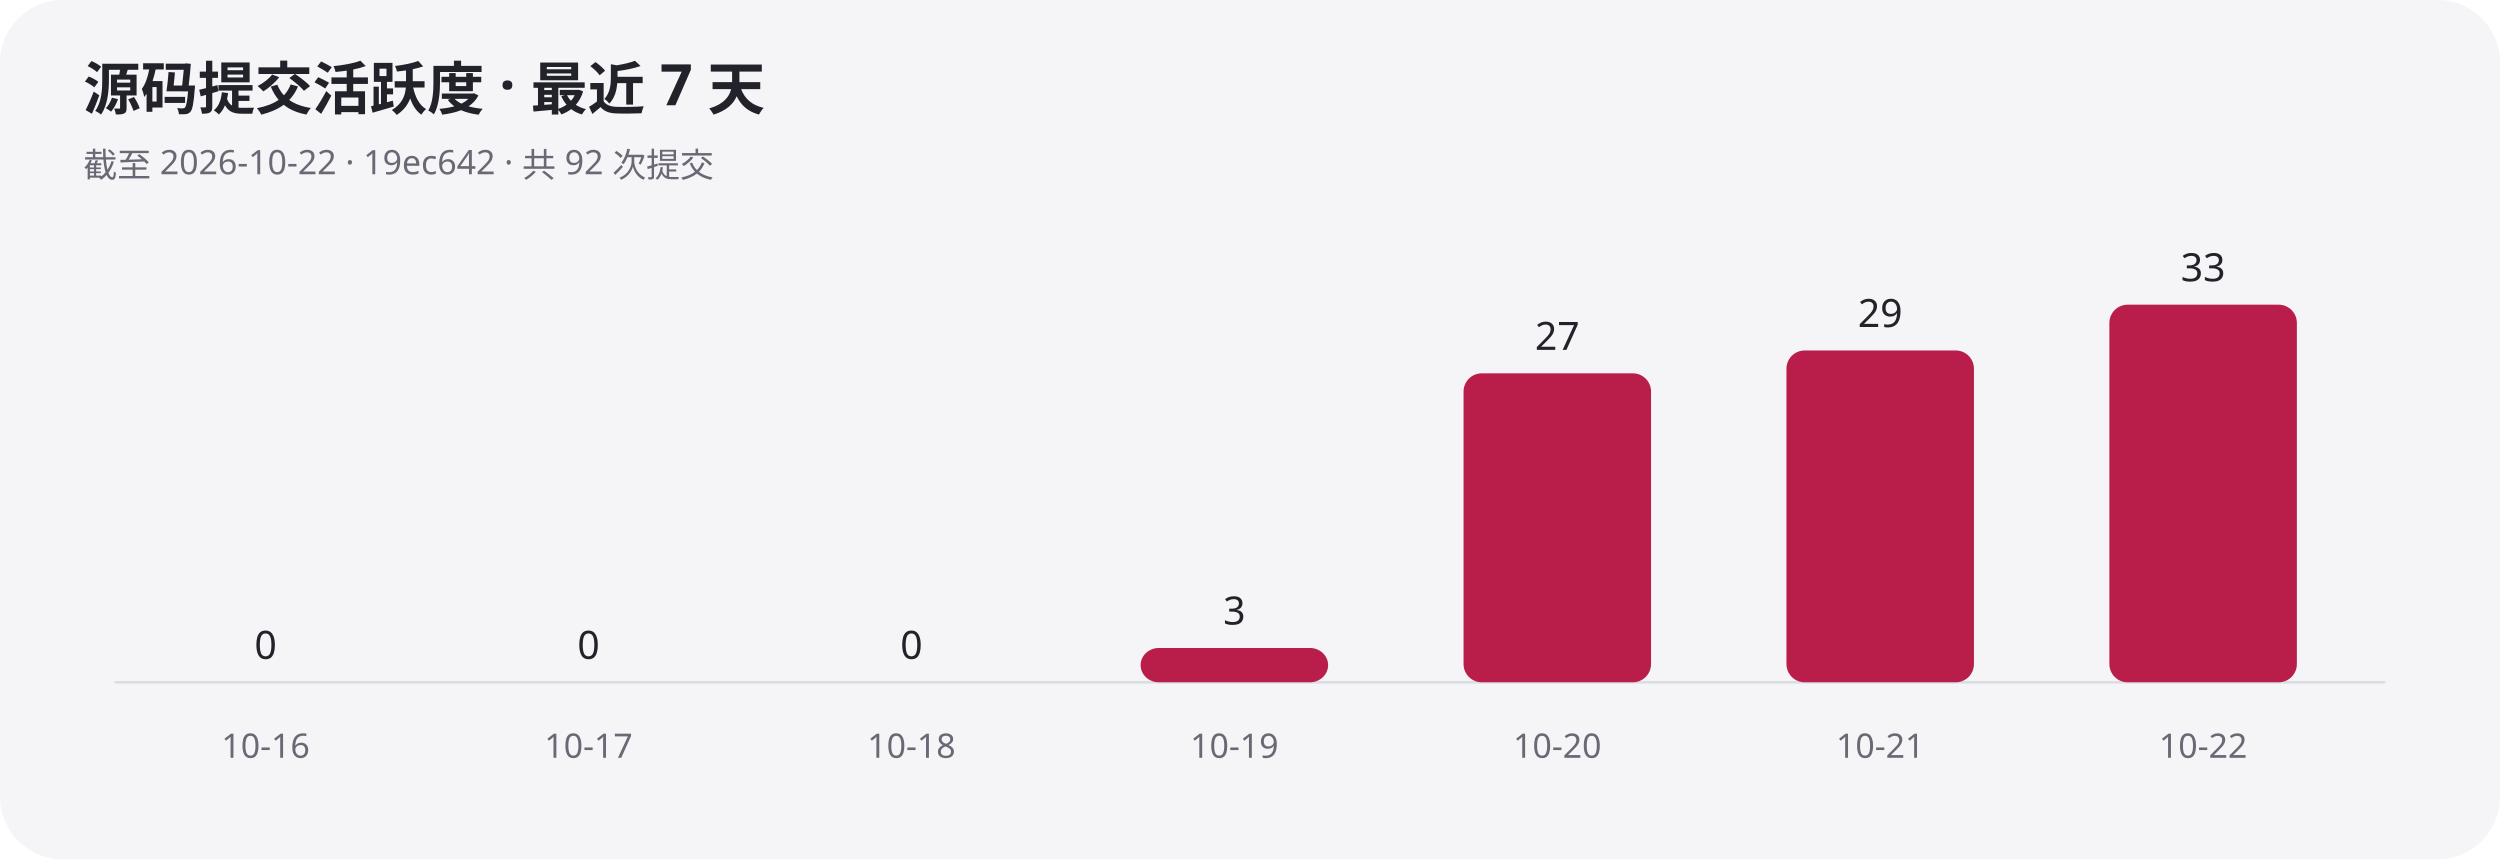
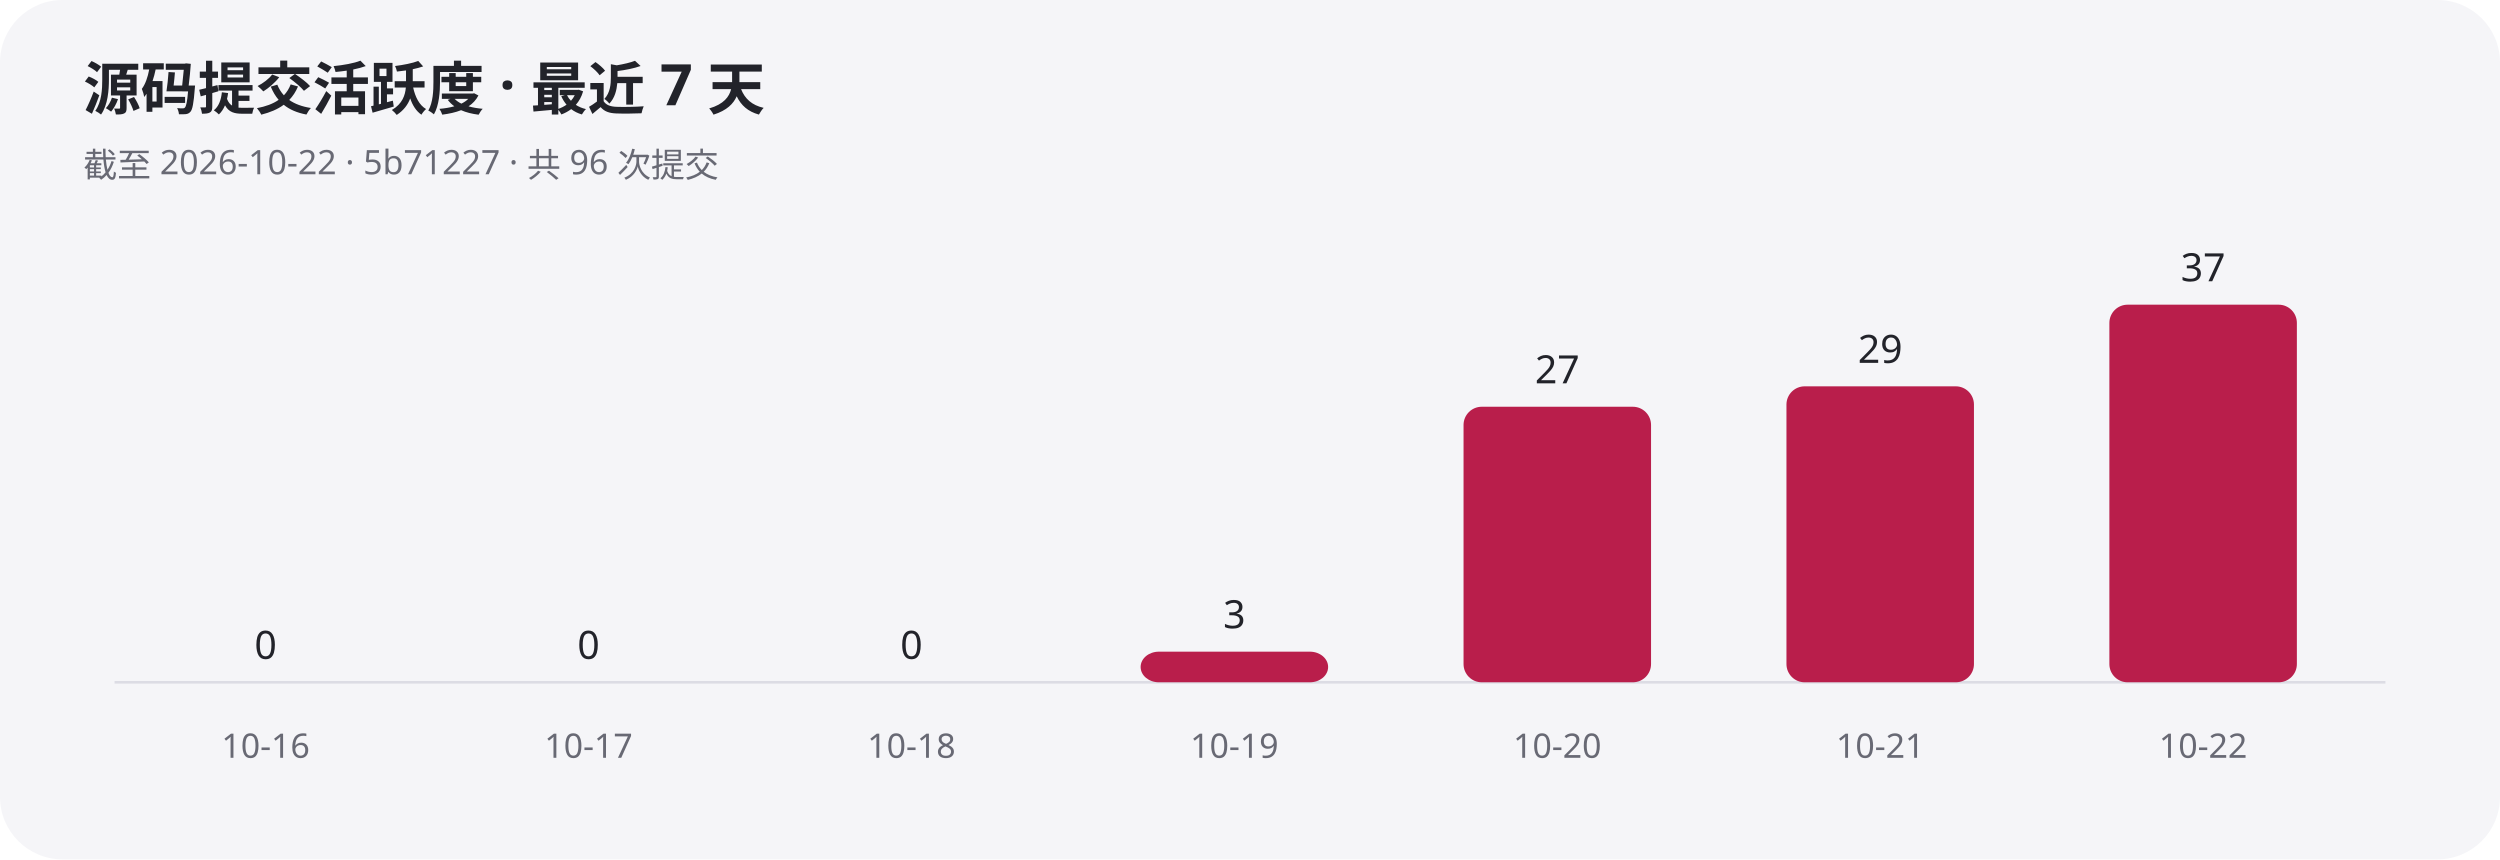
<svg xmlns="http://www.w3.org/2000/svg" width="960" height="330" viewBox="0 0 960 330" role="img" aria-labelledby="title desc">
  <rect width="960" height="330" rx="24" fill="#F5F5F8" />
  <g font-family="system-ui, sans-serif" fill="#22232A">
    <text x="32" y="42" font-size="22" font-weight="650">源码提交活跃度 · 最近 7 天</text>
-     <text x="32" y="68" font-size="13" fill="#686974">截至 2026-10-22 · 19ec642 · 共 92 次提交</text>
+     <text x="32" y="68" font-size="13" fill="#686974">截至 2026-10-22 · 5b71227 · 共 96 次提交</text>
    <line x1="44" y1="262" x2="916" y2="262" stroke="#DCDCE4" />
    <rect x="66" y="262.0" width="72" height="0.0" rx="7" fill="#B91E4B" />
    <text x="102" y="253.0" font-size="15" text-anchor="middle">0</text>
    <text x="102" y="291" font-size="13" text-anchor="middle" fill="#686974">10-16</text>
    <rect x="190" y="262.0" width="72" height="0.0" rx="7" fill="#B91E4B" />
    <text x="226" y="253.0" font-size="15" text-anchor="middle">0</text>
    <text x="226" y="291" font-size="13" text-anchor="middle" fill="#686974">10-17</text>
    <rect x="314" y="262.0" width="72" height="0.0" rx="7" fill="#B91E4B" />
    <text x="350" y="253.0" font-size="15" text-anchor="middle">0</text>
    <text x="350" y="291" font-size="13" text-anchor="middle" fill="#686974">10-18</text>
-     <rect x="438" y="248.82" width="72" height="13.18" rx="7" fill="#B91E4B" />
-     <text x="474" y="239.82" font-size="15" text-anchor="middle">3</text>
+     <rect x="438" y="250.24" width="72" height="11.76" rx="7" fill="#B91E4B" />
+     <text x="474" y="241.24" font-size="15" text-anchor="middle">3</text>
    <text x="474" y="291" font-size="13" text-anchor="middle" fill="#686974">10-19</text>
-     <rect x="562" y="143.36" width="72" height="118.64" rx="7" fill="#B91E4B" />
-     <text x="598" y="134.36" font-size="15" text-anchor="middle">27</text>
+     <rect x="562" y="156.19" width="72" height="105.81" rx="7" fill="#B91E4B" />
+     <text x="598" y="147.19" font-size="15" text-anchor="middle">27</text>
    <text x="598" y="291" font-size="13" text-anchor="middle" fill="#686974">10-20</text>
-     <rect x="686" y="134.58" width="72" height="127.42" rx="7" fill="#B91E4B" />
-     <text x="722" y="125.58" font-size="15" text-anchor="middle">29</text>
+     <rect x="686" y="148.35" width="72" height="113.65" rx="7" fill="#B91E4B" />
+     <text x="722" y="139.35" font-size="15" text-anchor="middle">29</text>
    <text x="722" y="291" font-size="13" text-anchor="middle" fill="#686974">10-21</text>
    <rect x="810" y="117.0" width="72" height="145.0" rx="7" fill="#B91E4B" />
-     <text x="846" y="108.0" font-size="15" text-anchor="middle">33</text>
+     <text x="846" y="108.0" font-size="15" text-anchor="middle">37</text>
    <text x="846" y="291" font-size="13" text-anchor="middle" fill="#686974">10-22</text>
  </g>
</svg>
